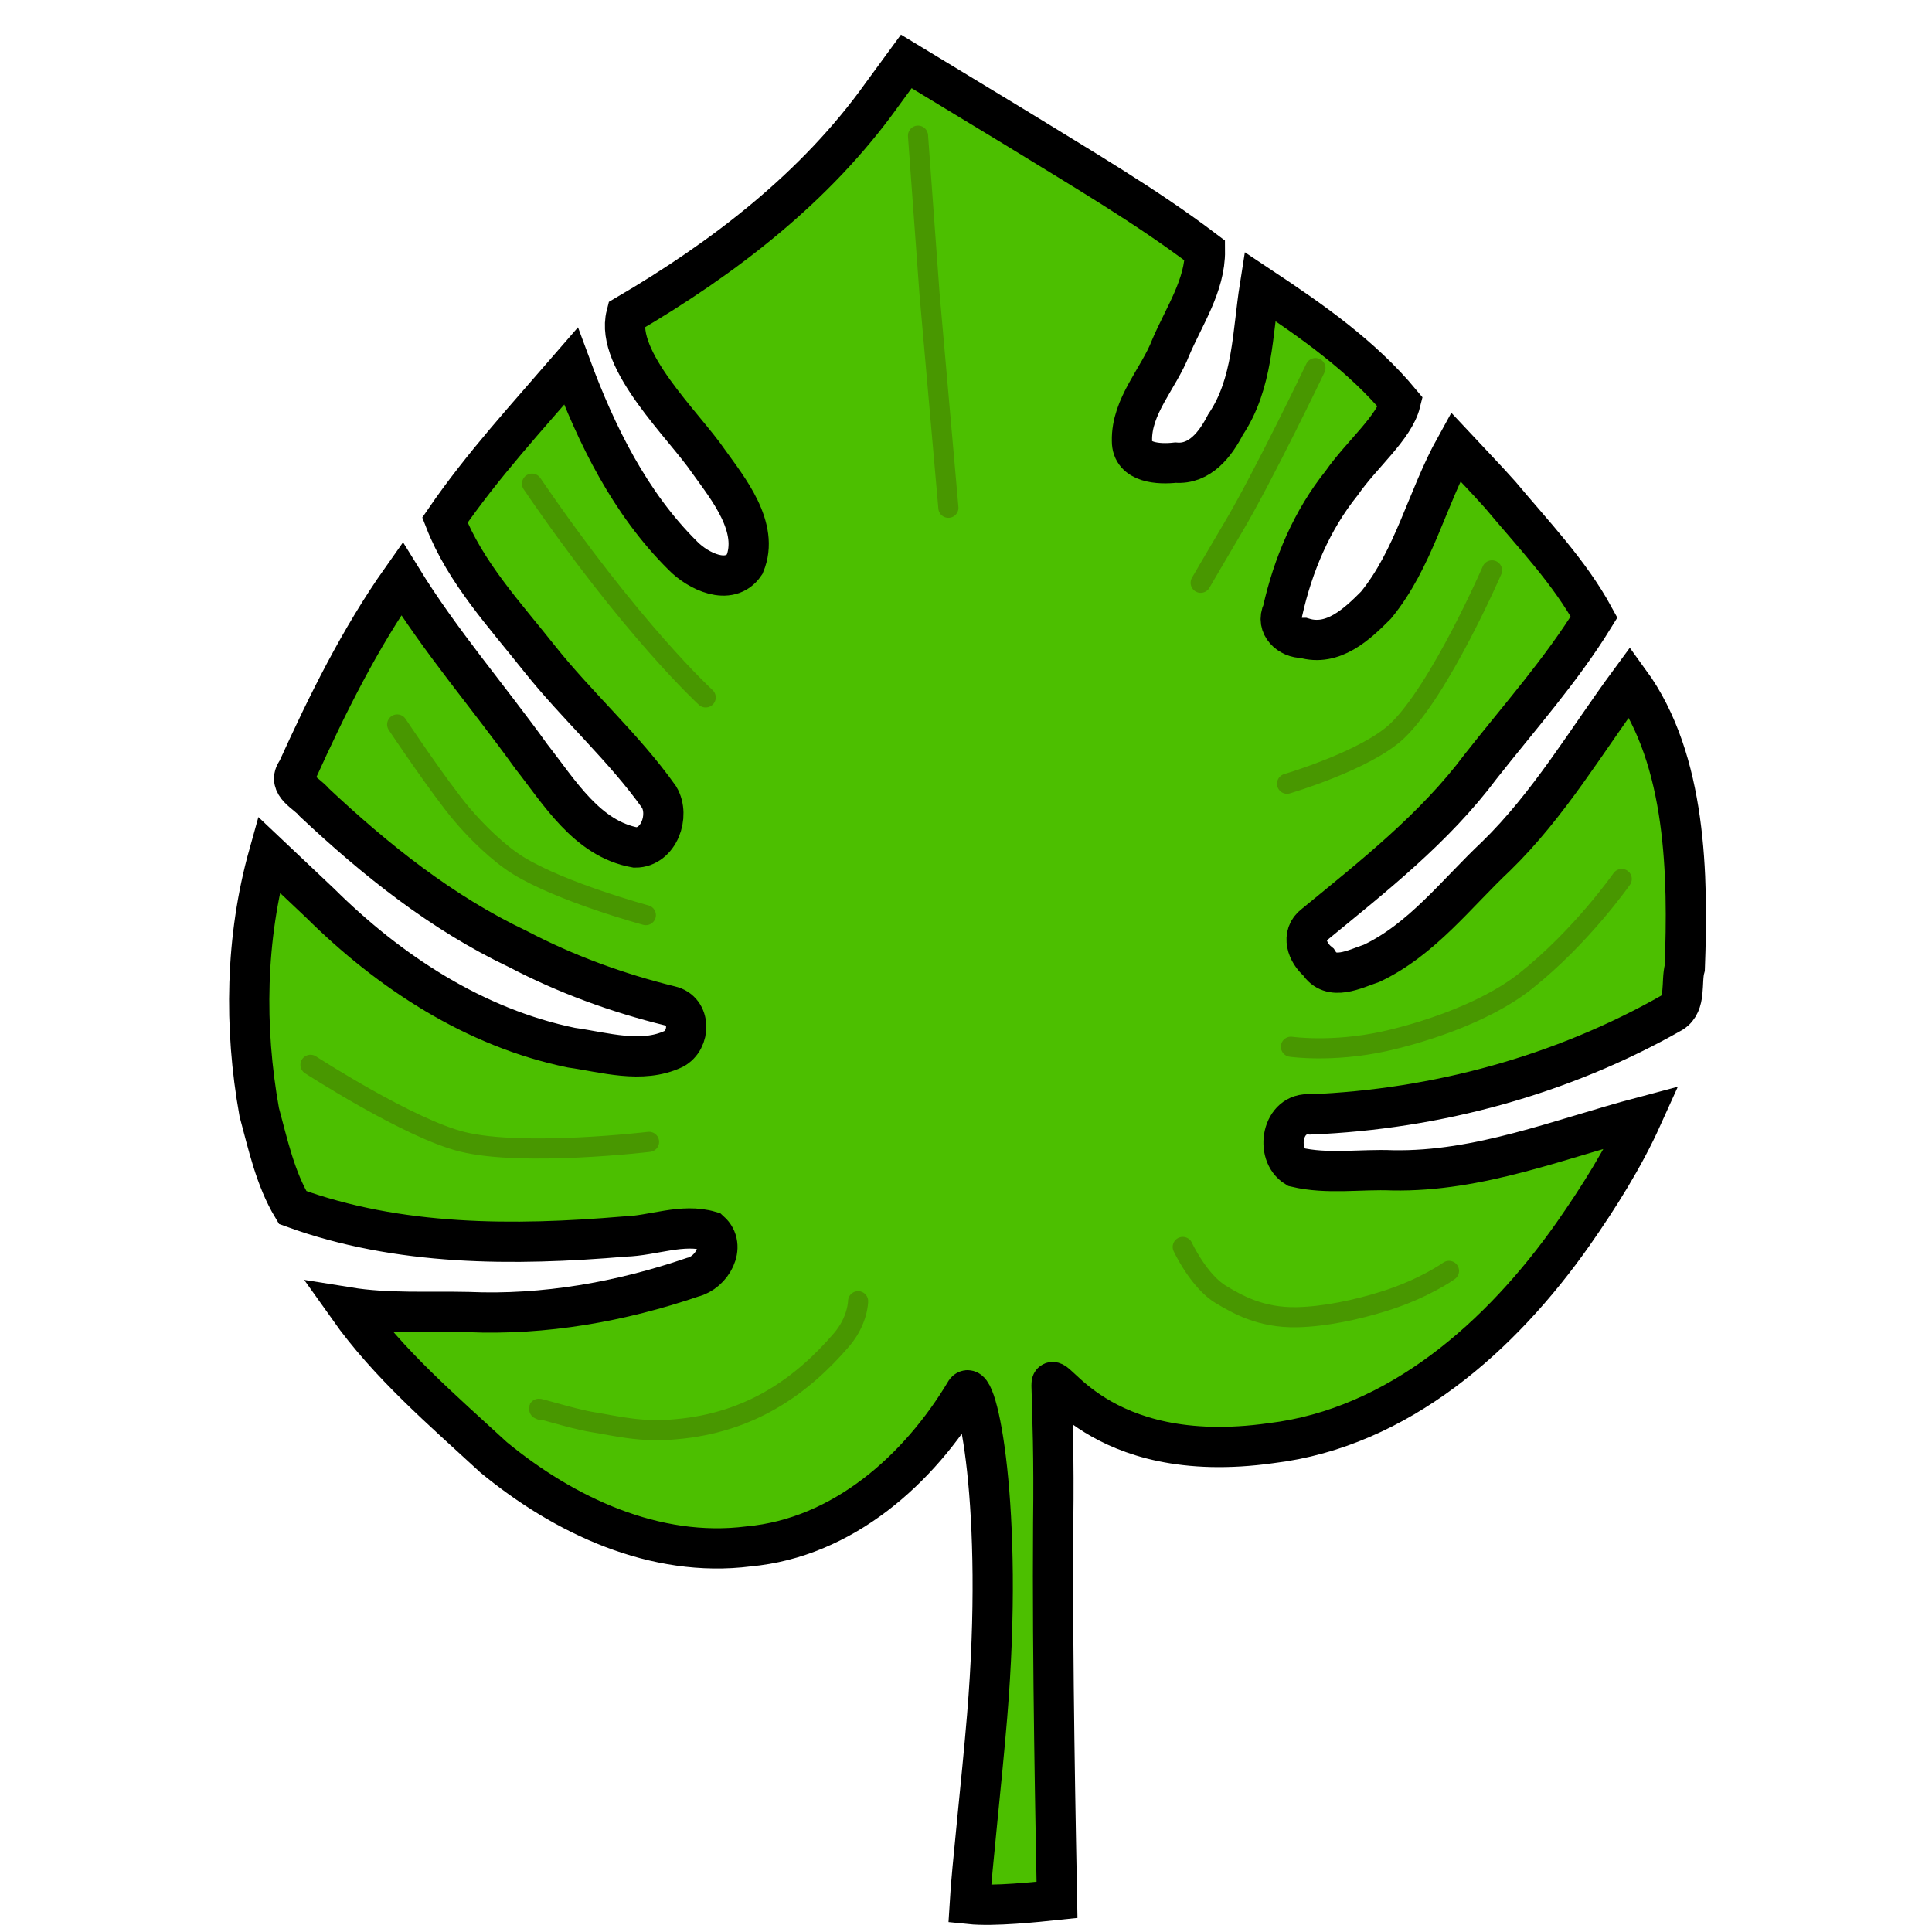
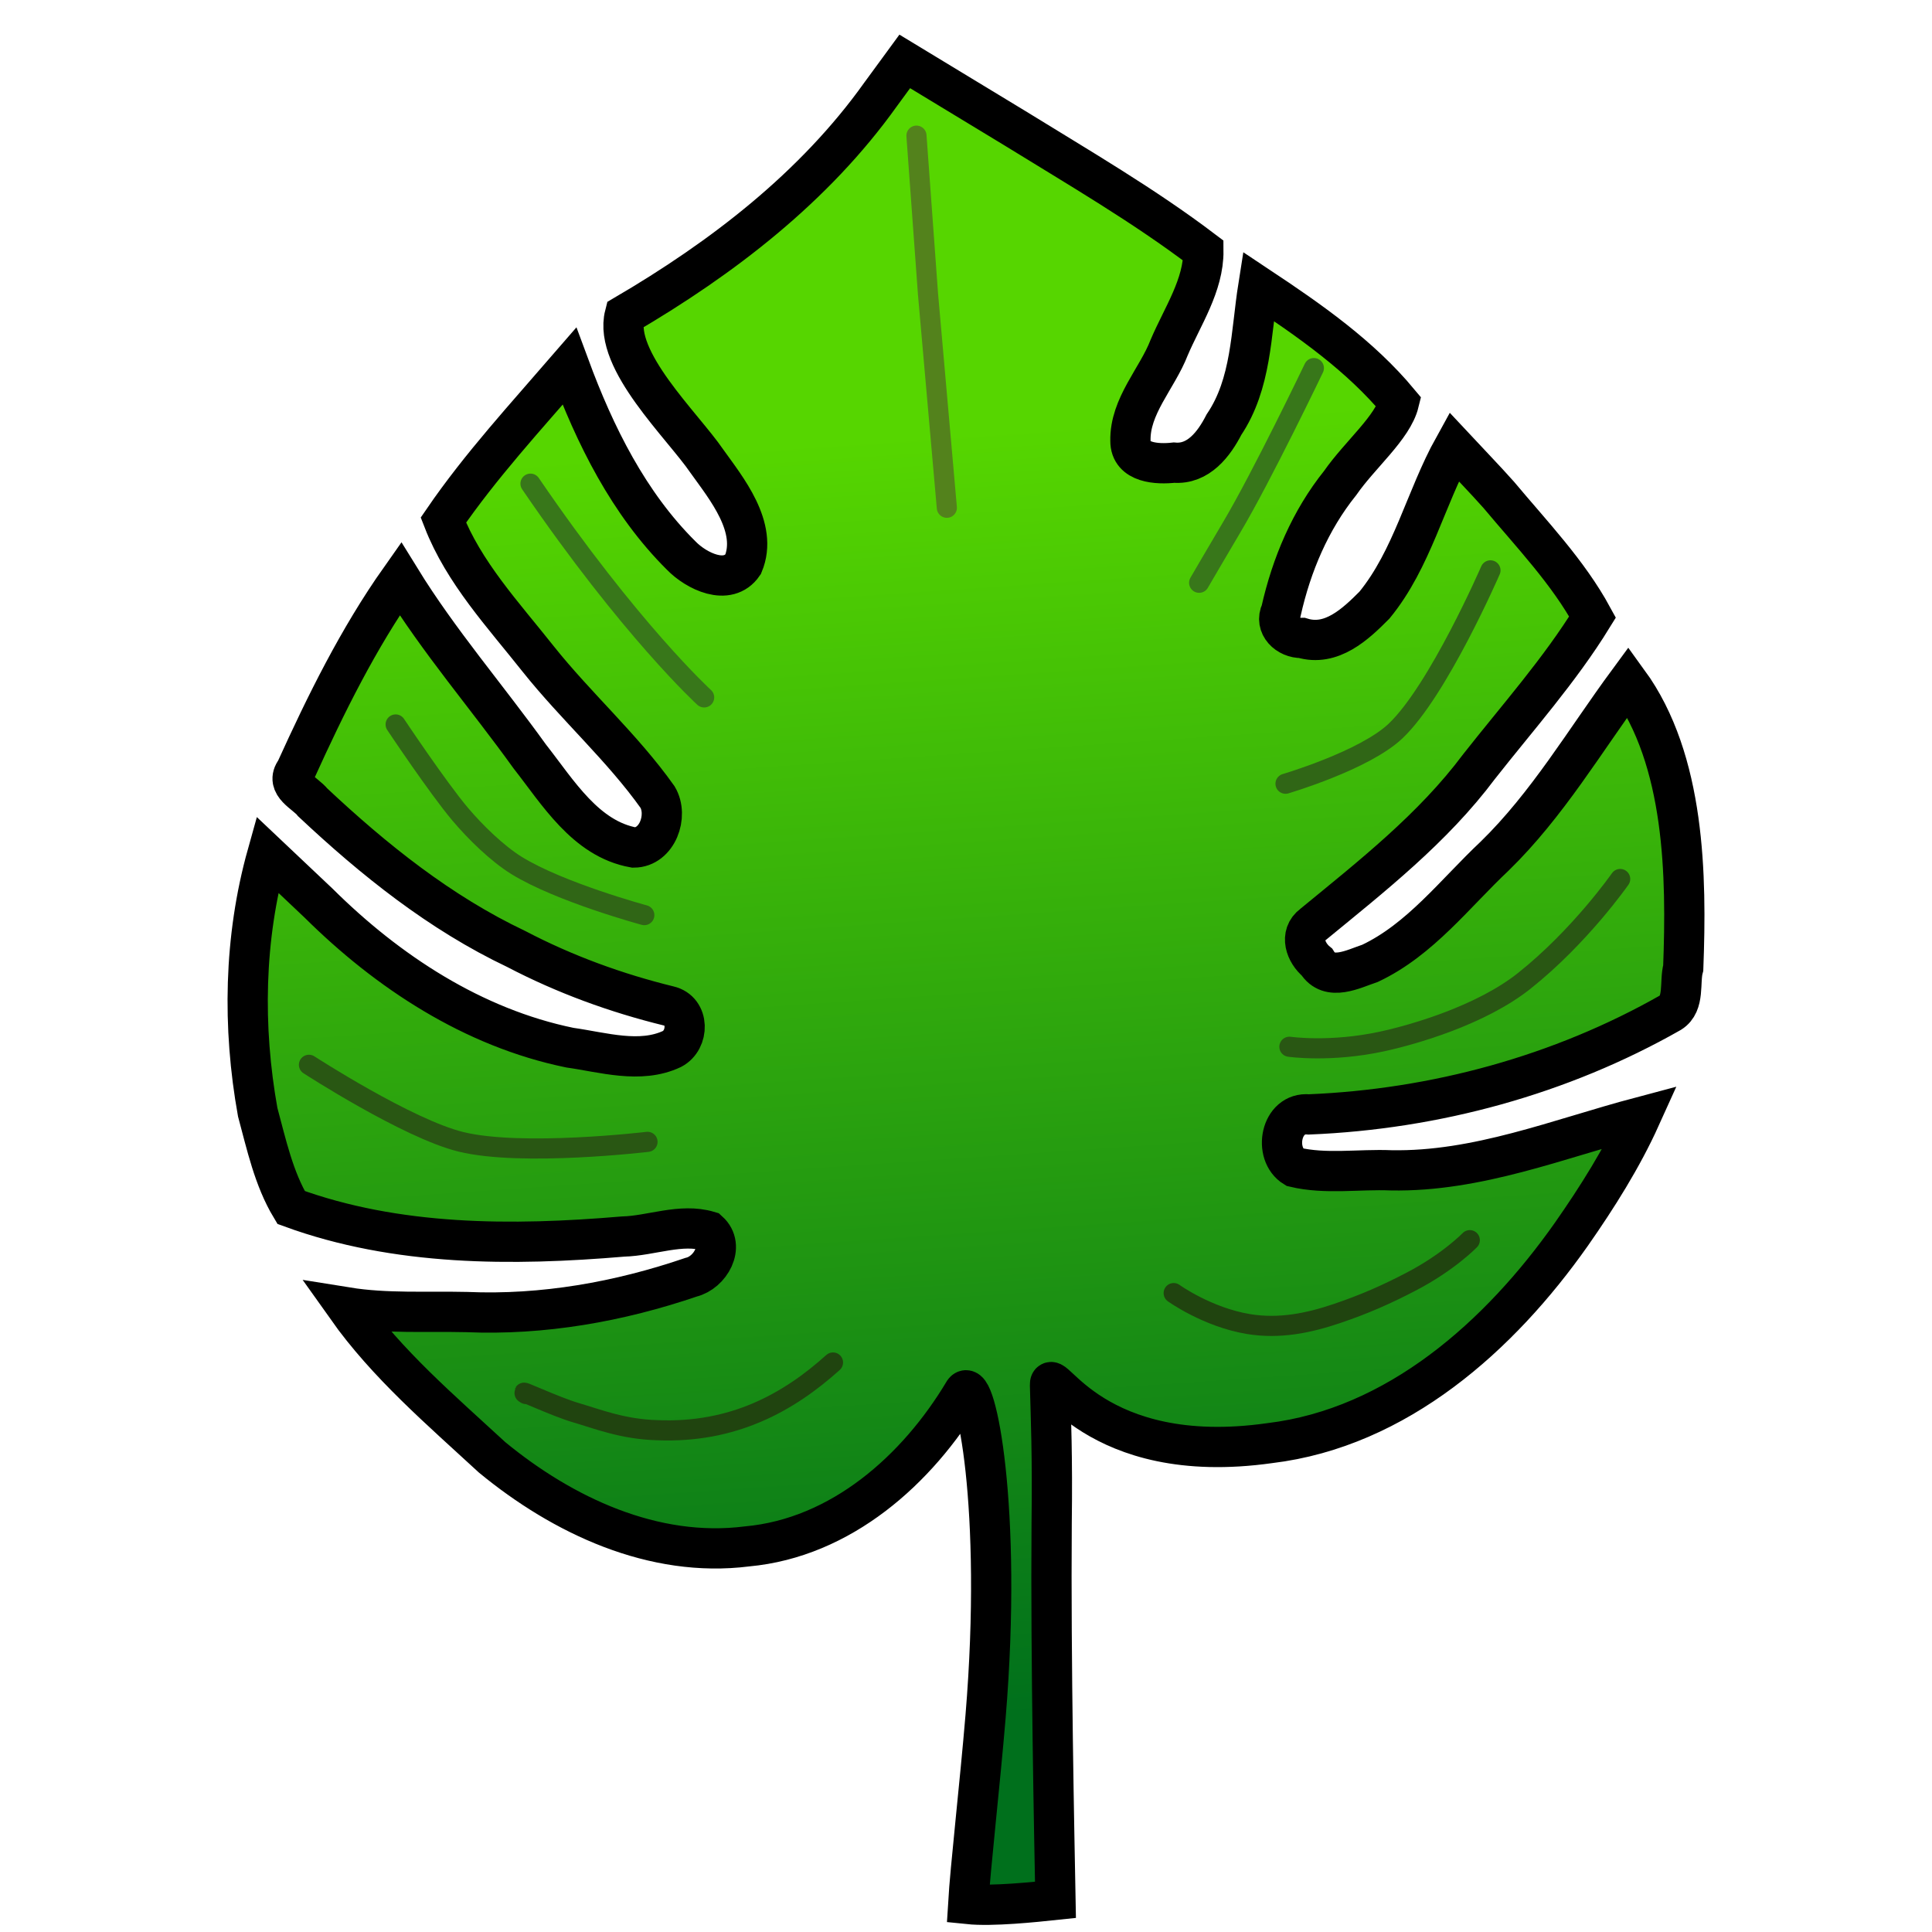
- <svg xmlns="http://www.w3.org/2000/svg" version="1.1" id="svg1" width="1920" height="1920" viewBox="0 0 1920 1920" xml:space="preserve">
+ <svg xmlns="http://www.w3.org/2000/svg" xmlns:xlink="http://www.w3.org/1999/xlink" version="1.1" id="svg1" width="1920" height="1920" viewBox="0 0 1920 1920" xml:space="preserve">
  <defs id="defs1">
+     <linearGradient id="linearGradient2">
+       <stop style="stop-color:#00701c;stop-opacity:1;" offset="0" id="stop2" />
+       <stop style="stop-color:#56d600;stop-opacity:1;" offset="1" id="stop3" />
+     </linearGradient>
    <linearGradient id="swatch22">
      <stop style="stop-color:#71c837;stop-opacity:1;" offset="0" id="stop22" />
    </linearGradient>
+     <linearGradient xlink:href="#linearGradient2" id="linearGradient3" x1="1025.546" y1="1704.86" x2="938.24" y2="430.099" gradientUnits="userSpaceOnUse" />
  </defs>
  <g id="g1">
-     <path style="fill:#4cbf00;fill-opacity:1;stroke:#000000;stroke-width:40;stroke-linecap:round;stroke-dasharray:none;stroke-opacity:1" d="m 876.719,93.728 c -65.837,92.326 -157.298,162.51 -254.29,219.292 -11.558,45.162 57.367,109.765 81.65,145.389 18.972,26.592 51.303,65.67 35.945,102.42 -15.218,22.37 -46.781,6.474 -61.42,-8.627 -52.361,-51.914 -85.903,-119.73 -111.208,-188.212 -43.008,49.753 -88.219,98.821 -125.26,152.898 20.266,52.123 59.783,94.407 94.107,137.817 37.72,47.367 83.744,88.101 118.766,137.431 11.01,18.562 -0.257,50.059 -23.556,50.123 -48.033,-8.582 -75.572,-55.072 -103.434,-90.478 -42.485,-59.154 -90.325,-114.427 -128.615,-176.576 -41.79,59.165 -74.122,124.786 -104.016,190.607 -10.804,14.272 9.678,22.322 16.951,31.614 60.802,57.068 126.516,109.756 202.27,145.694 47.96,25.101 99.035,43.734 151.481,56.592 20.782,4.734 20.331,33.802 3.259,42.738 -31.705,14.937 -68.648,3.302 -101.585,-1.309 -96.099,-19.788 -180.848,-75.358 -249.729,-143.7 -17.004,-16.012 -33.939,-32.098 -50.914,-48.141 -23.235,83.052 -24.694,171.36 -9.498,255.932 8.677,32.12 15.974,66.123 33.198,94.759 105.102,38.427 219.674,38.2 329.878,28.876 28.11,-0.743 57.499,-13.519 85.106,-5.282 16.632,14.972 1.417,41.205 -17.455,45.698 -71.587,24.425 -147.285,37.884 -223.094,34.619 -39.678,-0.911 -79.779,1.685 -119.103,-4.65 40.114,56.618 93.664,102.204 144.394,149.027 70.147,57.785 160.428,100.327 253.379,88.519 93.473,-8.557 169.271,-76.159 215.653,-153.877 11.201,-15.634 38.699,114.48 21.41,322.649 -5.563,66.988 -15.174,150.775 -17.289,186.647 23.877,2.482 66.106,-1.994 86.739,-4.173 -1.112,-60.088 -4.835,-239.233 -3.788,-374.066 0.886,-67.142 -0.801,-105.609 -1.641,-137.492 -0.571,-21.698 43.37,82.369 218.232,57.705 126.925,-15.27 228.917,-106.731 299.891,-207.565 25.767,-36.847 50.381,-75.898 68.738,-116.528 -81.594,21.663 -162.077,54.602 -248.033,52.962 -31.749,-1.335 -64.851,4.208 -95.89,-3.195 -21.525,-13.157 -13.827,-55.147 14.271,-52.372 125.515,-5.132 250.202,-39.001 359.49,-101.18 14.366,-9.024 8.692,-30.328 12.601,-44.427 3.408,-91.165 2.108,-206.166 -54.716,-284.291 -42.945,58.336 -80.246,122.08 -132.689,173.184 -39.426,37.07 -73.875,82.96 -123.764,106.538 -16.458,5.464 -40.633,18.541 -52.877,-1.228 -11.16,-9.107 -17.805,-27.081 -4.007,-37.26 58.726,-48.226 119.273,-95.648 165.17,-157.051 38.358,-48.784 80.223,-95.753 112.752,-148.59 -24.312,-44.69 -60.607,-82.384 -93.174,-121.376 -14.484,-16.267 -29.684,-31.874 -44.537,-47.8 -28.452,51.307 -41.419,111.433 -79.026,157.354 -18.851,18.961 -42.746,41.502 -72.053,32.617 -14.053,0.341 -27.673,-12.168 -20.746,-26.641 10.392,-46.138 29.001,-90.282 58.76,-127.367 19.742,-28.384 52.232,-54.989 58.399,-80.129 -38.627,-46.404 -88.203,-80.962 -139.793,-115.246 -7.34,46.384 -6.717,96.784 -34.138,137.431 -9.796,19.132 -25.399,39.811 -49.593,37.734 -16.211,1.812 -43.48,0.738 -43.336,-21.637 -0.743,-34.686 26.534,-61.837 38.496,-92.766 13.135,-30.905 34.33,-61.781 33.993,-96.308 -59.089,-44.855 -124.135,-82.628 -187.429,-121.723 -36.437,-22.118 -72.888,-44.214 -109.337,-66.31 -7.981,10.902 -15.962,21.803 -23.943,32.705 z" id="path2-8" />
-     <path style="fill:none;fill-opacity:1;stroke:#489700;stroke-width:20;stroke-linecap:round;stroke-dasharray:none;stroke-opacity:1" d="m 528.716,480.665 c 99.1,145.266 172.593,212.416 172.593,212.416" id="path3-2" />
-     <path style="fill:none;fill-opacity:1;stroke:#489700;stroke-width:20;stroke-linecap:round;stroke-dasharray:none;stroke-opacity:1" d="m 394.707,719.968 c 0,0 41.852,62.759 64.063,89.079 15.225,18.041 36.945,39.217 56.176,51.095 43.136,26.643 126.891,49.296 126.891,49.296" id="path4-7" />
-     <path style="fill:none;fill-opacity:1;stroke:#489700;stroke-width:20;stroke-linecap:round;stroke-dasharray:none;stroke-opacity:1" d="m 308.56,1058.183 c 0,0 98.05,63.593 151.162,76.577 60.715,14.842 185.295,0 185.295,0" id="path5-9" />
-     <path style="fill:none;fill-opacity:1;stroke:#489700;stroke-width:20;stroke-linecap:round;stroke-dasharray:none;stroke-opacity:1" d="m 537.515,1401.151 c -11.83,-5.091 29.465,8.665 51.784,12.222 22.319,3.557 47.994,10.362 82.086,7.019 75.108,-6.396 125.874,-43.578 164.768,-88.72 16.53,-19.185 16.616,-38.536 16.616,-38.536" id="path6-5" />
-     <path style="fill:none;fill-opacity:1;stroke:#489700;stroke-width:20;stroke-linecap:round;stroke-dasharray:none;stroke-opacity:1" d="m 1307.248,365.8 c 0,0 -51.558,107.544 -81.676,158.23 -13.121,22.082 -32.349,55.116 -32.349,55.116" id="path8-4" />
-     <path style="fill:none;fill-opacity:1;stroke:#489700;stroke-width:20;stroke-linecap:round;stroke-dasharray:none;stroke-opacity:1" d="m 1482.737,566.814 c 0,0 -51.866,119.457 -94.336,159.687 -30.933,29.302 -109.344,52.356 -109.344,52.356" id="path9-3" />
-     <path style="fill:none;fill-opacity:1;stroke:#489700;stroke-width:20;stroke-linecap:round;stroke-dasharray:none;stroke-opacity:1" d="m 1611.647,873.537 c 0,0 -39.791,57.14 -95.419,101.305 -42.986,34.128 -109.859,53.367 -141.175,60.146 -51.573,11.164 -92.139,5.264 -92.139,5.264" id="path10-1" />
-     <path style="fill:none;fill-opacity:1;stroke:#489700;stroke-width:20;stroke-linecap:round;stroke-dasharray:none;stroke-opacity:1" d="m 1439.98,1262.982 c 0,0 -24.271,17.62 -64.74,30.248 -26.739,8.343 -58.262,15.176 -86.213,15.8 -36.627,0.818 -60.216,-13.382 -75.518,-22.454 -22.131,-13.122 -38.103,-47.376 -38.103,-47.376" id="path11-2" />
-     <path style="fill:none;fill-opacity:1;stroke:#489700;stroke-width:20;stroke-linecap:round;stroke-dasharray:none;stroke-opacity:1" d="m 912.297,134.811 11.479,157.509 18.718,212.285" id="path15-3" />
+     <g id="g2" transform="translate(-1.529315)">
+       <path style="fill:url(#linearGradient3);fill-opacity:1;stroke:#000000;stroke-width:40;stroke-linecap:round;stroke-dasharray:none;stroke-opacity:1" d="m 876.719,93.728 c -65.837,92.326 -157.298,162.51 -254.29,219.292 -11.558,45.162 57.367,109.765 81.65,145.389 18.972,26.592 51.303,65.67 35.945,102.42 -15.218,22.37 -46.781,6.474 -61.42,-8.627 -52.361,-51.914 -85.903,-119.73 -111.208,-188.212 -43.008,49.753 -88.219,98.821 -125.26,152.898 20.266,52.123 59.783,94.407 94.107,137.817 37.72,47.367 83.744,88.101 118.766,137.431 11.01,18.562 -0.257,50.059 -23.556,50.123 -48.033,-8.582 -75.572,-55.072 -103.434,-90.478 -42.485,-59.154 -90.325,-114.427 -128.615,-176.576 -41.79,59.165 -74.122,124.786 -104.016,190.607 -10.804,14.272 9.678,22.322 16.951,31.614 60.802,57.068 126.516,109.756 202.27,145.694 47.96,25.101 99.035,43.734 151.481,56.592 20.782,4.734 20.331,33.802 3.259,42.738 -31.705,14.937 -68.648,3.302 -101.585,-1.309 -96.099,-19.788 -180.848,-75.358 -249.729,-143.7 -17.004,-16.012 -33.939,-32.098 -50.914,-48.141 -23.235,83.052 -24.694,171.36 -9.498,255.932 8.677,32.12 15.974,66.123 33.198,94.759 105.102,38.427 219.674,38.2 329.878,28.876 28.11,-0.743 57.499,-13.519 85.106,-5.282 16.632,14.972 1.417,41.205 -17.455,45.698 -71.587,24.425 -147.285,37.884 -223.094,34.619 -39.678,-0.911 -79.779,1.685 -119.103,-4.65 40.114,56.618 93.664,102.204 144.394,149.027 70.147,57.785 160.428,100.327 253.379,88.519 93.473,-8.557 169.271,-76.159 215.653,-153.877 11.201,-15.634 38.699,114.48 21.41,322.649 -5.563,66.988 -15.174,150.775 -17.289,186.647 23.877,2.482 66.106,-1.994 86.739,-4.173 -1.112,-60.088 -4.835,-239.233 -3.788,-374.066 0.886,-67.142 -0.801,-105.609 -1.641,-137.492 -0.571,-21.698 43.37,82.369 218.232,57.705 126.925,-15.27 228.917,-106.731 299.891,-207.565 25.767,-36.847 50.381,-75.898 68.738,-116.528 -81.594,21.663 -162.077,54.602 -248.033,52.962 -31.749,-1.335 -64.851,4.208 -95.89,-3.195 -21.525,-13.157 -13.827,-55.147 14.271,-52.372 125.515,-5.132 250.202,-39.001 359.49,-101.18 14.366,-9.024 8.692,-30.328 12.601,-44.427 3.408,-91.165 2.108,-206.166 -54.716,-284.291 -42.945,58.336 -80.246,122.08 -132.689,173.184 -39.426,37.07 -73.875,82.96 -123.764,106.538 -16.458,5.464 -40.633,18.541 -52.877,-1.228 -11.16,-9.107 -17.805,-27.081 -4.007,-37.26 58.726,-48.226 119.273,-95.648 165.17,-157.051 38.358,-48.784 80.223,-95.753 112.752,-148.59 -24.312,-44.69 -60.607,-82.384 -93.174,-121.376 -14.484,-16.267 -29.684,-31.874 -44.537,-47.8 -28.452,51.307 -41.419,111.433 -79.026,157.354 -18.851,18.961 -42.746,41.502 -72.053,32.617 -14.053,0.341 -27.673,-12.168 -20.746,-26.641 10.392,-46.138 29.001,-90.282 58.76,-127.367 19.742,-28.384 52.232,-54.989 58.399,-80.129 -38.627,-46.404 -88.203,-80.962 -139.793,-115.246 -7.34,46.384 -6.717,96.784 -34.138,137.431 -9.796,19.132 -25.399,39.811 -49.593,37.734 -16.211,1.812 -43.48,0.738 -43.336,-21.637 -0.743,-34.686 26.534,-61.837 38.496,-92.766 13.135,-30.905 34.33,-61.781 33.993,-96.308 -59.089,-44.855 -124.135,-82.628 -187.429,-121.723 -36.437,-22.118 -72.888,-44.214 -109.337,-66.31 -7.981,10.902 -15.962,21.803 -23.943,32.705 z" id="path2-8" />
+       <path style="fill:none;fill-opacity:1;stroke:#38771a;stroke-width:20;stroke-linecap:round;stroke-dasharray:none;stroke-opacity:1" d="m 528.716,480.665 c 99.1,145.266 172.593,212.416 172.593,212.416" id="path3-2" />
+       <path style="fill:none;fill-opacity:1;stroke:#306616;stroke-width:20;stroke-linecap:round;stroke-dasharray:none;stroke-opacity:1" d="m 394.707,719.968 c 0,0 41.852,62.759 64.063,89.079 15.225,18.041 36.945,39.217 56.176,51.095 43.136,26.643 126.891,49.296 126.891,49.296" id="path4-7" />
+       <path style="fill:none;fill-opacity:1;stroke:#295713;stroke-width:20;stroke-linecap:round;stroke-dasharray:none;stroke-opacity:1" d="m 308.56,1058.183 c 0,0 98.05,63.593 151.162,76.577 60.715,14.842 185.295,0 185.295,0" id="path5-9" />
+       <path style="fill:none;fill-opacity:1;stroke:#20440f;stroke-width:20;stroke-linecap:round;stroke-dasharray:none;stroke-opacity:1" d="m 524.343,1385.38 c -11.095,-6.539 28.141,12.304 49.834,18.642 21.694,6.338 46.309,16.319 80.55,17.293 75.316,3.107 130.358,-27.391 174.624,-67.279" id="path6-5" />
+       <path style="fill:none;fill-opacity:1;stroke:#38771a;stroke-width:20;stroke-linecap:round;stroke-dasharray:none;stroke-opacity:1" d="m 1307.248,365.8 c 0,0 -51.558,107.544 -81.676,158.23 -13.121,22.082 -32.349,55.116 -32.349,55.116" id="path8-4" />
+       <path style="fill:none;fill-opacity:1;stroke:#306616;stroke-width:20;stroke-linecap:round;stroke-dasharray:none;stroke-opacity:1" d="m 1482.737,566.814 c 0,0 -51.866,119.457 -94.336,159.687 -30.933,29.302 -109.344,52.356 -109.344,52.356" id="path9-3" />
+       <path style="fill:none;fill-opacity:1;stroke:#295713;stroke-width:20;stroke-linecap:round;stroke-dasharray:none;stroke-opacity:1" d="m 1611.647,873.537 c 0,0 -39.791,57.14 -95.419,101.305 -42.986,34.128 -109.859,53.367 -141.175,60.146 -51.573,11.164 -92.139,5.264 -92.139,5.264" id="path10-1" />
+       <path style="fill:none;fill-opacity:1;stroke:#20440f;stroke-width:20;stroke-linecap:round;stroke-dasharray:none;stroke-opacity:1" d="m 1462.199,1232.459 c 0,0 -20.766,21.64 -58.36,41.236 -24.839,12.947 -46.154,22.334 -73.458,31.6 -27.991,9.5 -57.172,15.627 -88.049,10.547 -40.975,-6.742 -74.418,-30.776 -74.418,-30.776" id="path11-2" />
+       <path style="fill:none;fill-opacity:1;stroke:#53821c;stroke-width:20;stroke-linecap:round;stroke-dasharray:none;stroke-opacity:1" d="m 912.297,134.811 11.479,157.509 18.718,212.285" id="path15-3" />
+     </g>
  </g>
</svg>
